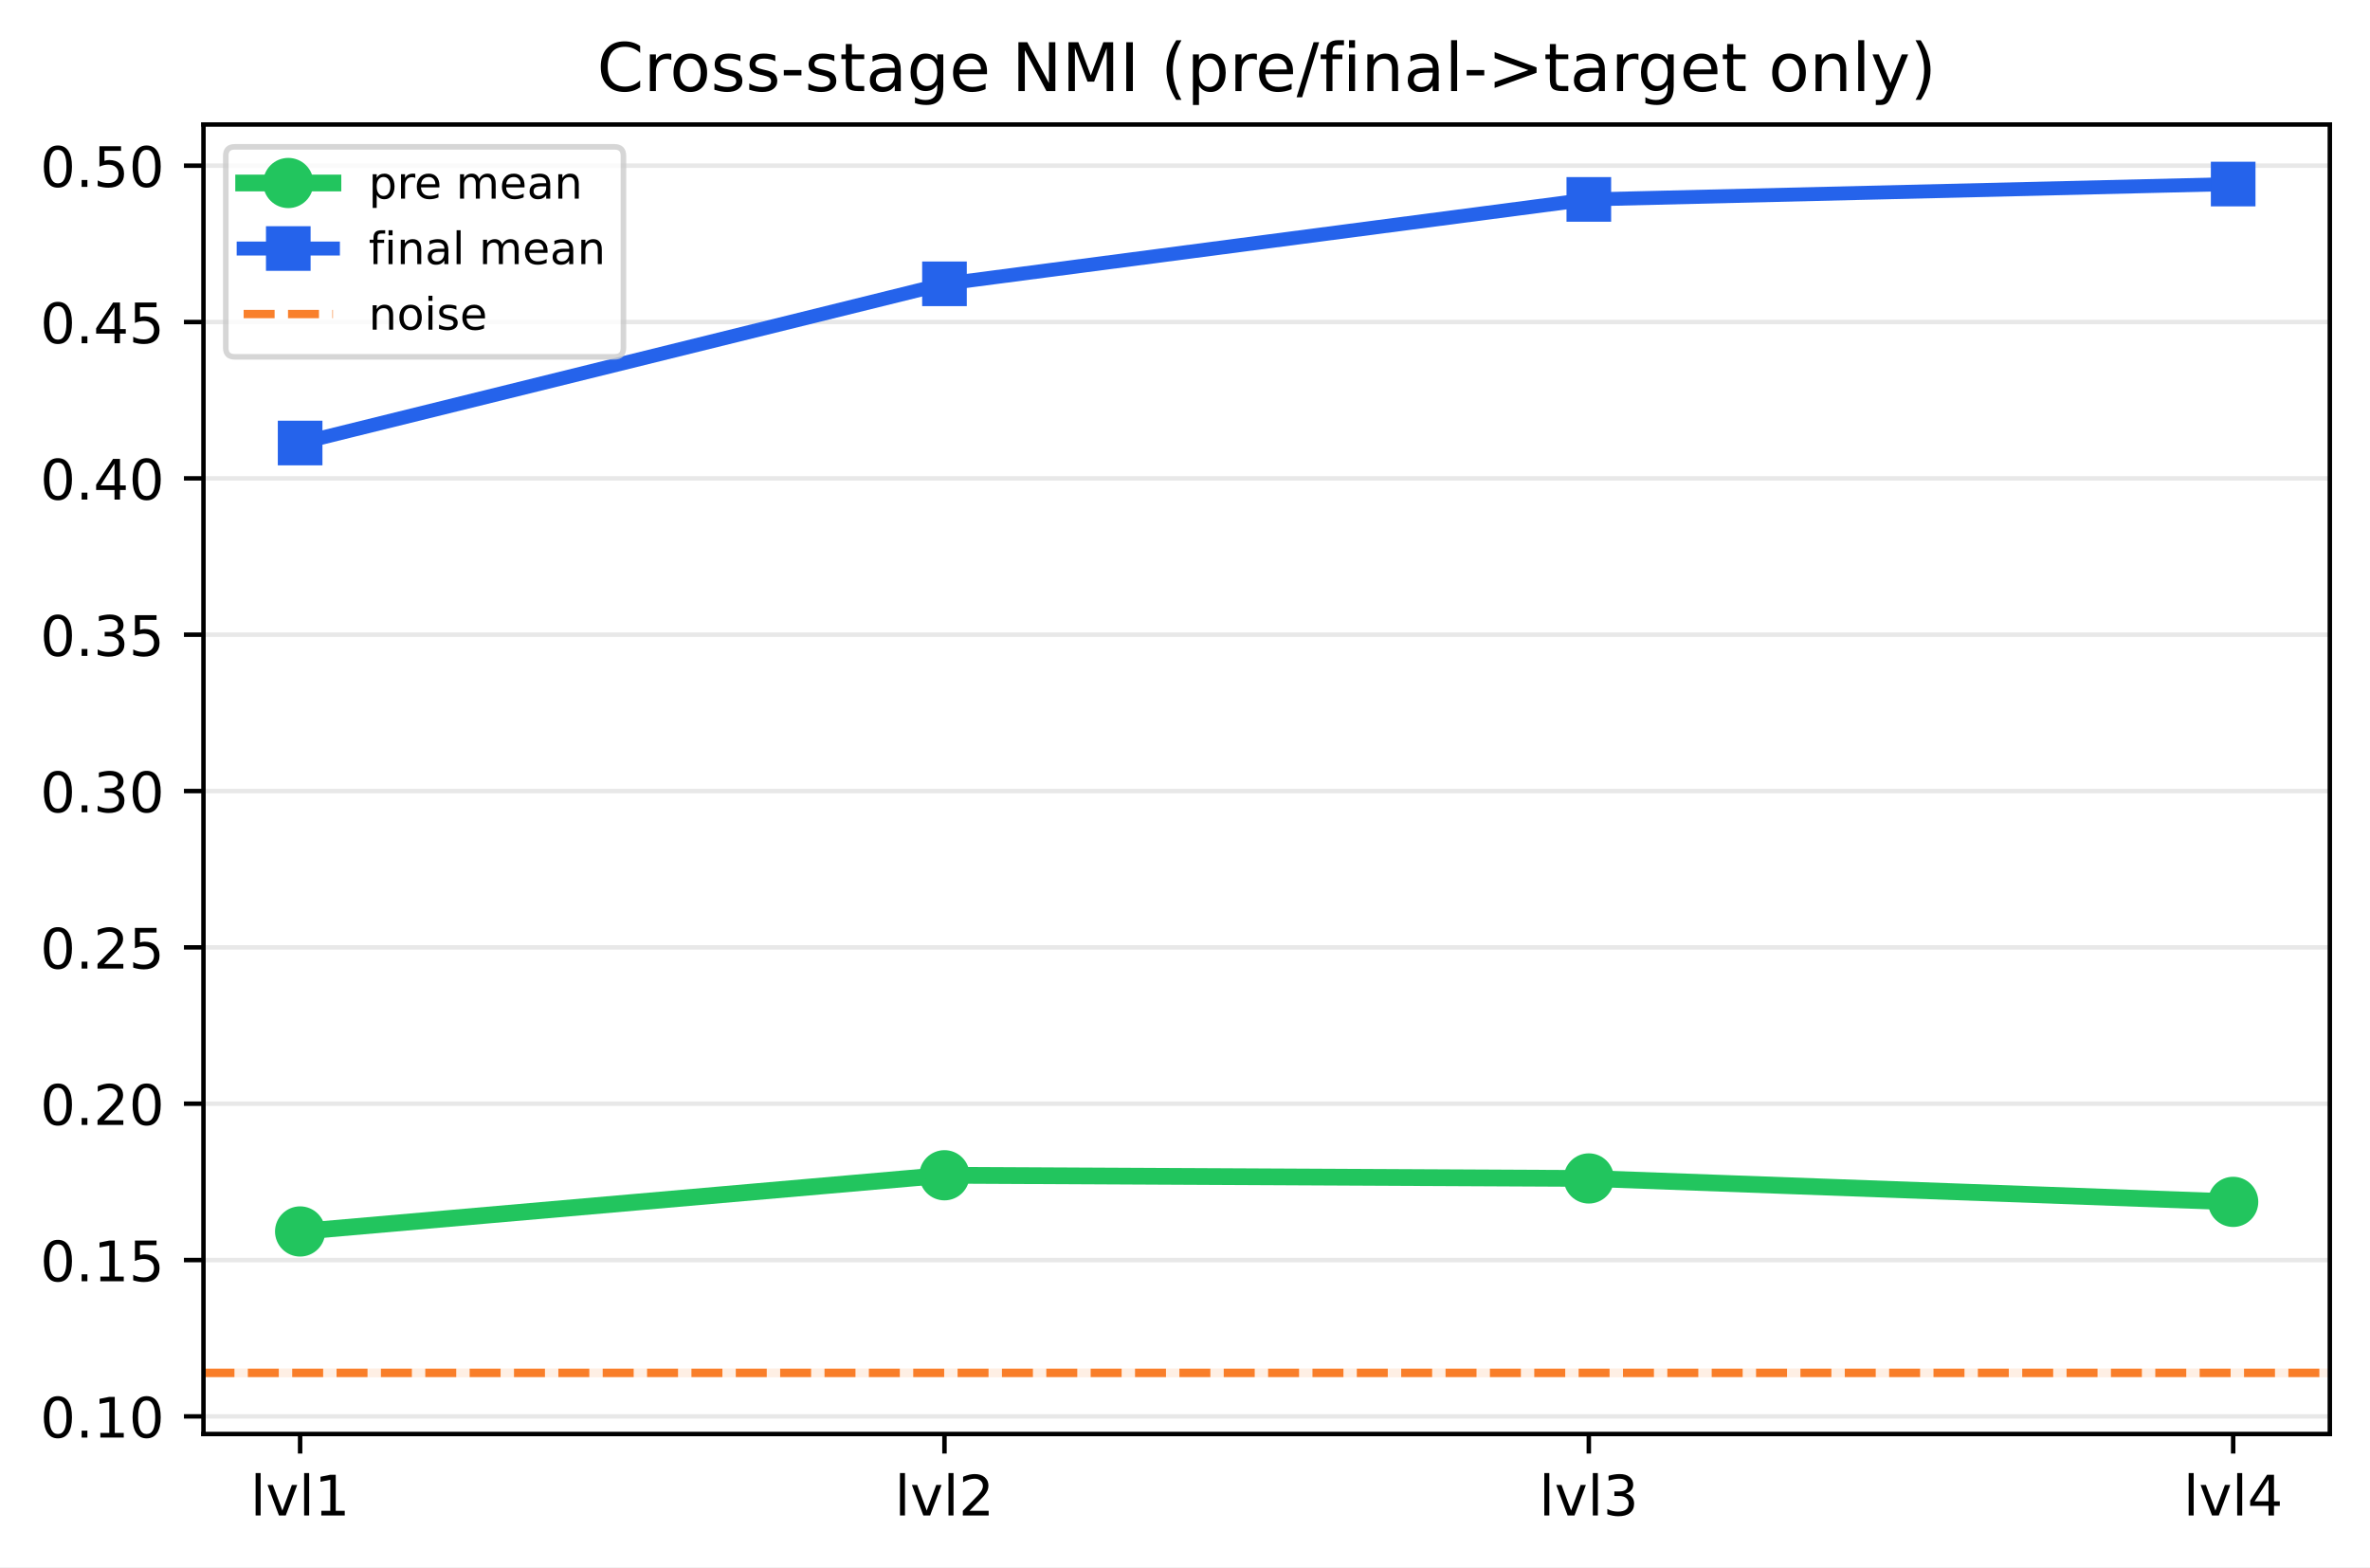
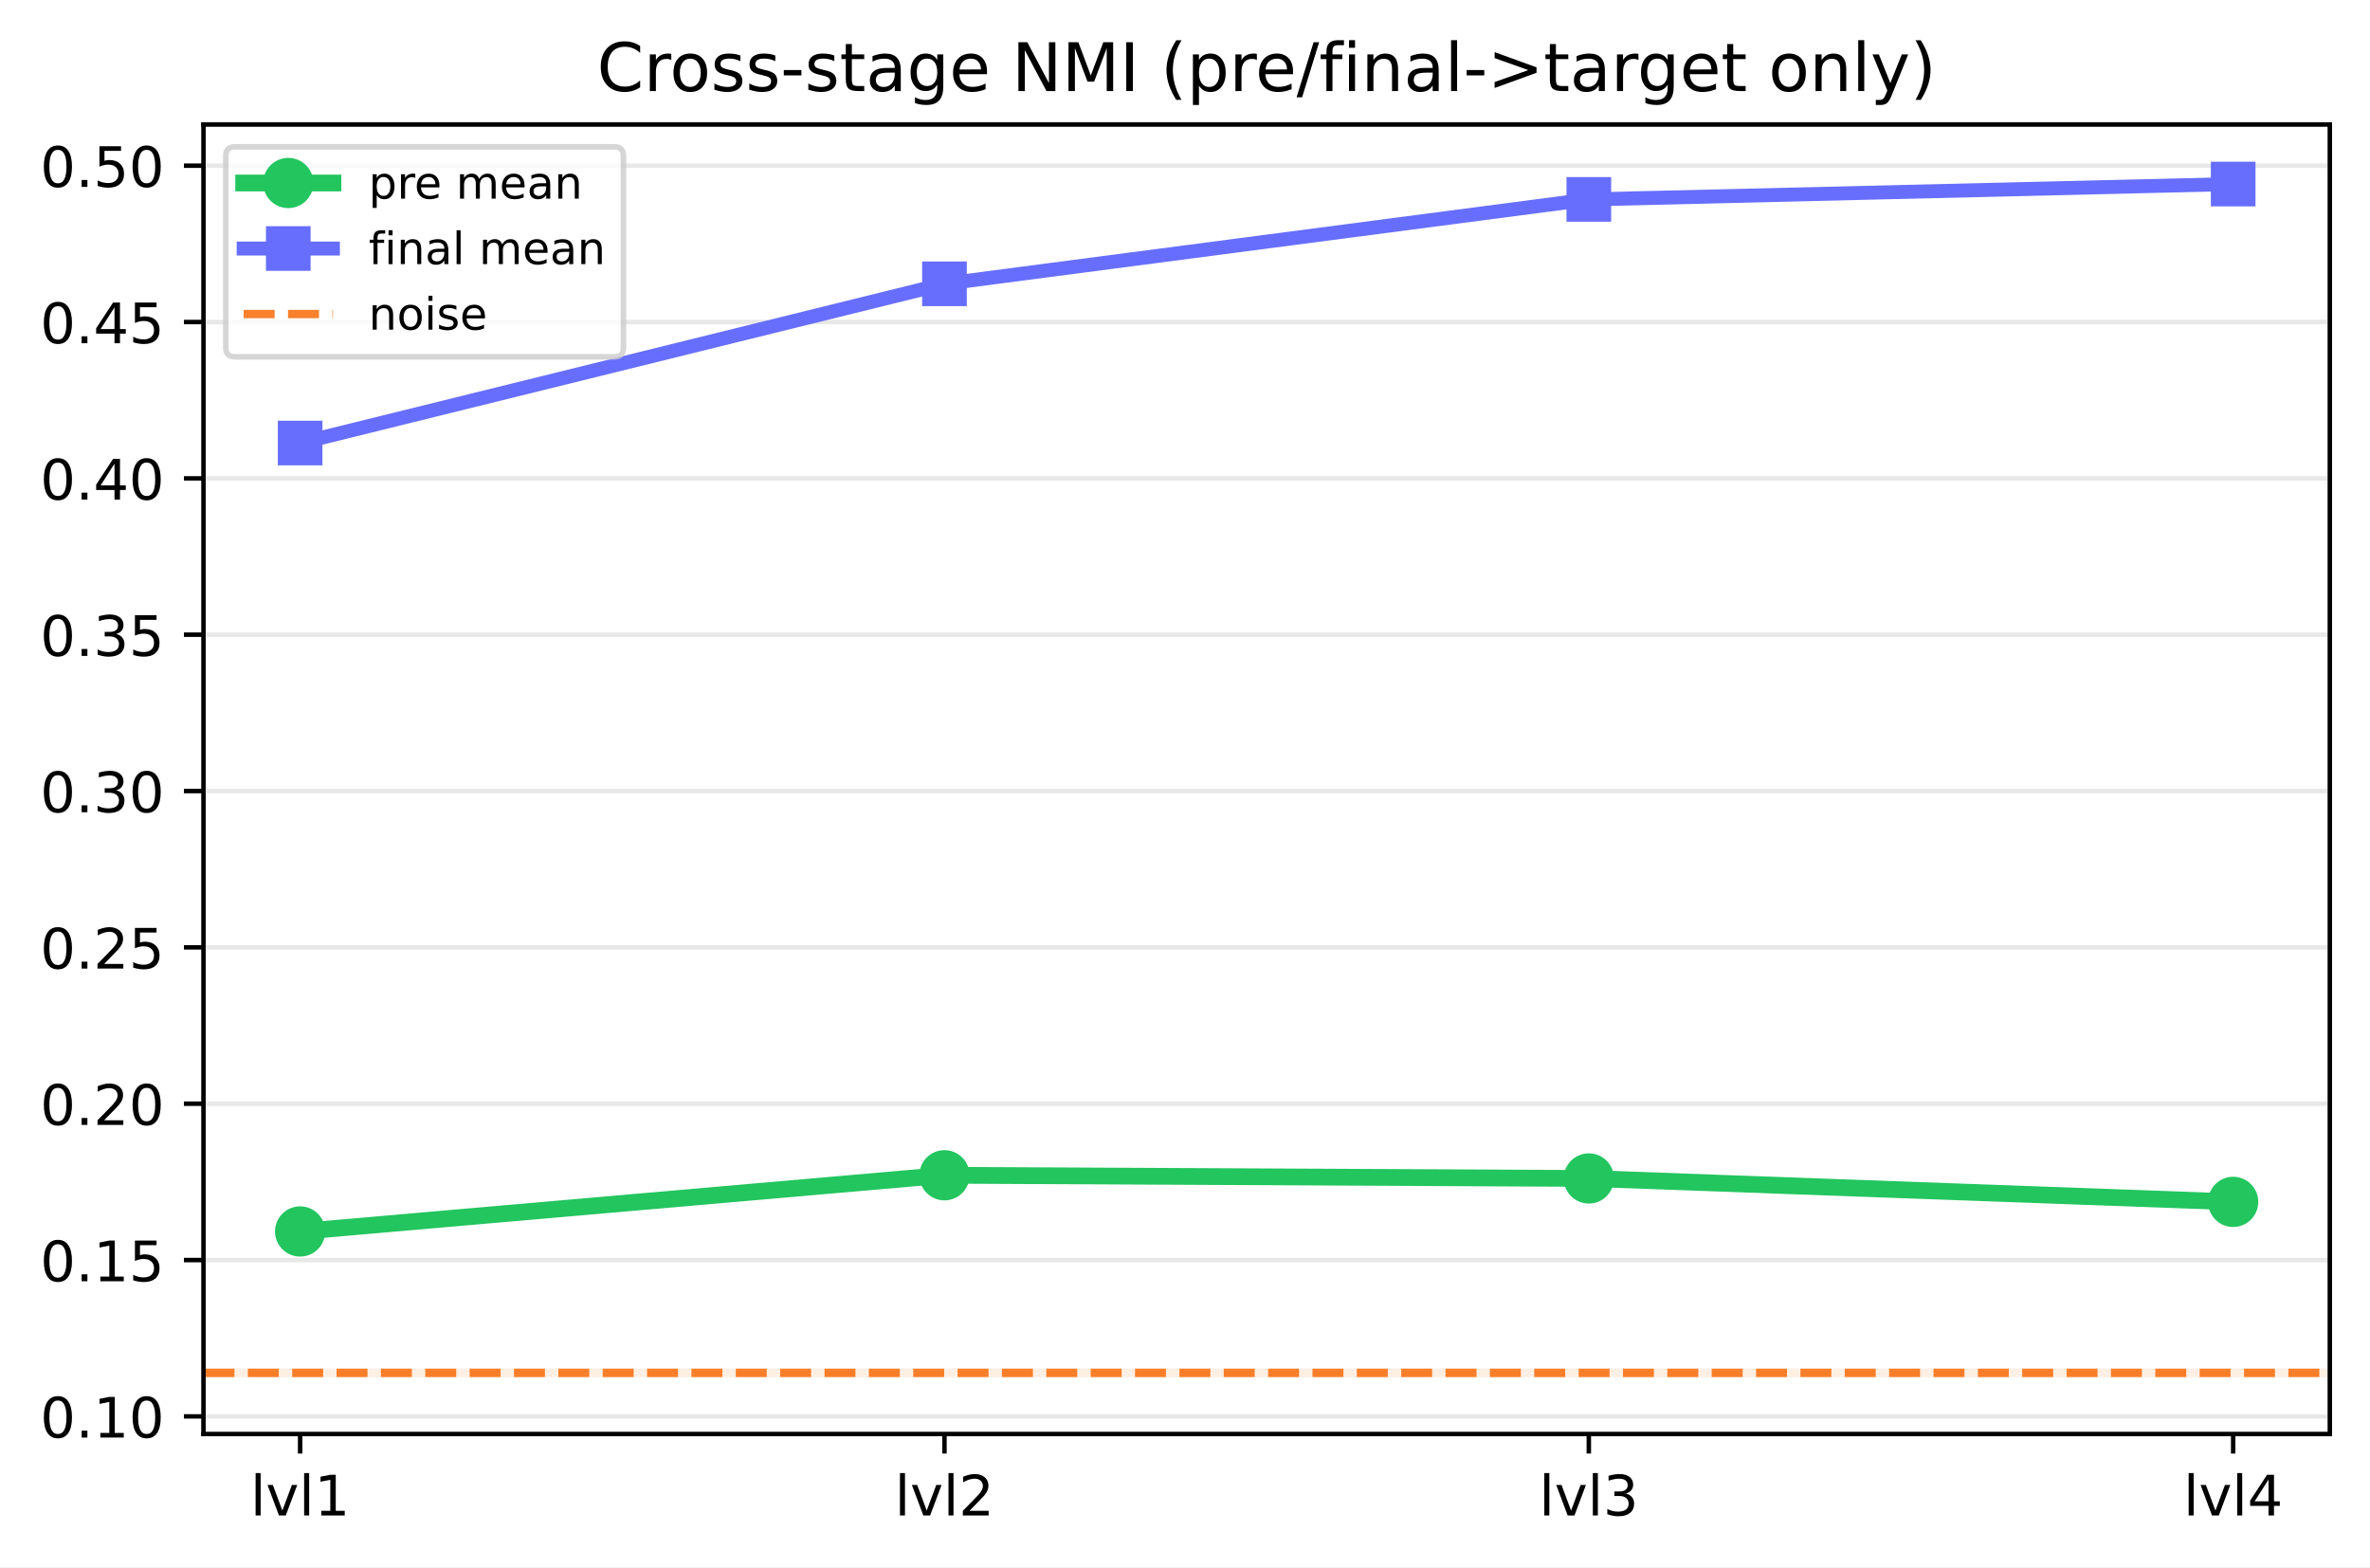
<svg xmlns="http://www.w3.org/2000/svg" xmlns:xlink="http://www.w3.org/1999/xlink" width="424.746pt" height="280.876pt" viewBox="0 0 424.746 280.876" version="1.1">
  <defs>
    <style type="text/css">*{stroke-linejoin: round; stroke-linecap: butt}</style>
  </defs>
  <g id="figure_1">
    <g id="patch_1">
      <path d="M 0 280.876  L 424.746 280.876  L 424.746 0  L 0 0  z " style="fill: #ffffff" />
    </g>
    <g id="axes_1">
      <g id="patch_2">
        <path d="M 36.466 256.998  L 417.546 256.998  L 417.546 22.318  L 36.466 22.318  z " style="fill: #ffffff" />
      </g>
      <g id="patch_3">
-         <path d="M 36.466 246.331  L 417.546 246.331  L 417.546 245.753  L 36.466 245.753  z " clip-path="url(#p5208af4b0b)" style="fill: #f97316; opacity: 0.12; stroke: #f97316; stroke-linejoin: miter" />
+         <path d="M 36.466 246.331  L 417.546 246.331  L 417.546 245.753  L 36.466 245.753  z " clip-path="url(#pebdf653f59)" style="fill: #f97316; opacity: 0.12; stroke: #f97316; stroke-linejoin: miter" />
      </g>
      <g id="matplotlib.axis_1">
        <g id="xtick_1">
          <g id="line2d_1">
            <defs>
-               <path id="mebd10c766b" d="M 0 0  L 0 3.5  " style="stroke: #000000; stroke-width: 0.8" />
+               <path id="mdf2ce03237" d="M 0 0  L 0 3.5  " style="stroke: #000000; stroke-width: 0.8" />
            </defs>
            <g>
-               <use xlink:href="#mebd10c766b" x="53.787" y="256.998" style="stroke: #000000; stroke-width: 0.8" />
+               <use xlink:href="#mdf2ce03237" x="53.787" y="256.998" style="stroke: #000000; stroke-width: 0.8" />
            </g>
          </g>
          <g id="text_1">
            <g transform="translate(44.86869 271.5966) scale(0.1 -0.1)">
              <defs>
                <path id="DejaVuSans-6c" d="M 603 4863  L 1178 4863  L 1178 0  L 603 0  L 603 4863  z " transform="scale(0.015625)" />
                <path id="DejaVuSans-76" d="M 191 3500  L 800 3500  L 1894 563  L 2988 3500  L 3597 3500  L 2284 0  L 1503 0  L 191 3500  z " transform="scale(0.015625)" />
                <path id="DejaVuSans-31" d="M 794 531  L 1825 531  L 1825 4091  L 703 3866  L 703 4441  L 1819 4666  L 2450 4666  L 2450 531  L 3481 531  L 3481 0  L 794 0  L 794 531  z " transform="scale(0.015625)" />
              </defs>
              <use xlink:href="#DejaVuSans-6c" />
              <use xlink:href="#DejaVuSans-76" transform="translate(27.7832 0)" />
              <use xlink:href="#DejaVuSans-6c" transform="translate(86.96289 0)" />
              <use xlink:href="#DejaVuSans-31" transform="translate(114.7461 0)" />
            </g>
          </g>
        </g>
        <g id="xtick_2">
          <g id="line2d_2">
            <g>
-               <use xlink:href="#mebd10c766b" x="169.266" y="256.998" style="stroke: #000000; stroke-width: 0.8" />
+               <use xlink:href="#mdf2ce03237" x="169.266" y="256.998" style="stroke: #000000; stroke-width: 0.8" />
            </g>
          </g>
          <g id="text_2">
            <g transform="translate(160.3475 271.5966) scale(0.1 -0.1)">
              <defs>
                <path id="DejaVuSans-32" d="M 1228 531  L 3431 531  L 3431 0  L 469 0  L 469 531  Q 828 903 1448 1529  Q 2069 2156 2228 2338  Q 2531 2678 2651 2914  Q 2772 3150 2772 3378  Q 2772 3750 2511 3984  Q 2250 4219 1831 4219  Q 1534 4219 1204 4116  Q 875 4013 500 3803  L 500 4441  Q 881 4594 1212 4672  Q 1544 4750 1819 4750  Q 2544 4750 2975 4387  Q 3406 4025 3406 3419  Q 3406 3131 3298 2873  Q 3191 2616 2906 2266  Q 2828 2175 2409 1742  Q 1991 1309 1228 531  z " transform="scale(0.015625)" />
              </defs>
              <use xlink:href="#DejaVuSans-6c" />
              <use xlink:href="#DejaVuSans-76" transform="translate(27.7832 0)" />
              <use xlink:href="#DejaVuSans-6c" transform="translate(86.96289 0)" />
              <use xlink:href="#DejaVuSans-32" transform="translate(114.7461 0)" />
            </g>
          </g>
        </g>
        <g id="xtick_3">
          <g id="line2d_3">
            <g>
-               <use xlink:href="#mebd10c766b" x="284.745" y="256.998" style="stroke: #000000; stroke-width: 0.8" />
+               <use xlink:href="#mdf2ce03237" x="284.745" y="256.998" style="stroke: #000000; stroke-width: 0.8" />
            </g>
          </g>
          <g id="text_3">
            <g transform="translate(275.8263 271.5966) scale(0.1 -0.1)">
              <defs>
                <path id="DejaVuSans-33" d="M 2597 2516  Q 3050 2419 3304 2112  Q 3559 1806 3559 1356  Q 3559 666 3084 287  Q 2609 -91 1734 -91  Q 1441 -91 1130 -33  Q 819 25 488 141  L 488 750  Q 750 597 1062 519  Q 1375 441 1716 441  Q 2309 441 2620 675  Q 2931 909 2931 1356  Q 2931 1769 2642 2001  Q 2353 2234 1838 2234  L 1294 2234  L 1294 2753  L 1863 2753  Q 2328 2753 2575 2939  Q 2822 3125 2822 3475  Q 2822 3834 2567 4026  Q 2313 4219 1838 4219  Q 1578 4219 1281 4162  Q 984 4106 628 3988  L 628 4550  Q 988 4650 1302 4700  Q 1616 4750 1894 4750  Q 2613 4750 3031 4423  Q 3450 4097 3450 3541  Q 3450 3153 3228 2886  Q 3006 2619 2597 2516  z " transform="scale(0.015625)" />
              </defs>
              <use xlink:href="#DejaVuSans-6c" />
              <use xlink:href="#DejaVuSans-76" transform="translate(27.7832 0)" />
              <use xlink:href="#DejaVuSans-6c" transform="translate(86.96289 0)" />
              <use xlink:href="#DejaVuSans-33" transform="translate(114.7461 0)" />
            </g>
          </g>
        </g>
        <g id="xtick_4">
          <g id="line2d_4">
            <g>
-               <use xlink:href="#mebd10c766b" x="400.224" y="256.998" style="stroke: #000000; stroke-width: 0.8" />
+               <use xlink:href="#mdf2ce03237" x="400.224" y="256.998" style="stroke: #000000; stroke-width: 0.8" />
            </g>
          </g>
          <g id="text_4">
            <g transform="translate(391.3051 271.5966) scale(0.1 -0.1)">
              <defs>
                <path id="DejaVuSans-34" d="M 2419 4116  L 825 1625  L 2419 1625  L 2419 4116  z M 2253 4666  L 3047 4666  L 3047 1625  L 3713 1625  L 3713 1100  L 3047 1100  L 3047 0  L 2419 0  L 2419 1100  L 313 1100  L 313 1709  L 2253 4666  z " transform="scale(0.015625)" />
              </defs>
              <use xlink:href="#DejaVuSans-6c" />
              <use xlink:href="#DejaVuSans-76" transform="translate(27.7832 0)" />
              <use xlink:href="#DejaVuSans-6c" transform="translate(86.96289 0)" />
              <use xlink:href="#DejaVuSans-34" transform="translate(114.7461 0)" />
            </g>
          </g>
        </g>
      </g>
      <g id="matplotlib.axis_2">
        <g id="ytick_1">
          <g id="line2d_5">
-             <path d="M 36.466 253.839  L 417.546 253.839  " clip-path="url(#p5208af4b0b)" style="fill: none; stroke: #b0b0b0; stroke-opacity: 0.3; stroke-width: 0.8; stroke-linecap: square" />
+             <path d="M 36.466 253.839  L 417.546 253.839  " clip-path="url(#pebdf653f59)" style="fill: none; stroke: #b0b0b0; stroke-opacity: 0.3; stroke-width: 0.8; stroke-linecap: square" />
          </g>
          <g id="line2d_6">
            <defs>
-               <path id="mb0759ee0f4" d="M 0 0  L -3.5 0  " style="stroke: #000000; stroke-width: 0.8" />
+               <path id="mb8fca516f3" d="M 0 0  L -3.5 0  " style="stroke: #000000; stroke-width: 0.8" />
            </defs>
            <g>
-               <use xlink:href="#mb0759ee0f4" x="36.466" y="253.839" style="stroke: #000000; stroke-width: 0.8" />
+               <use xlink:href="#mb8fca516f3" x="36.466" y="253.839" style="stroke: #000000; stroke-width: 0.8" />
            </g>
          </g>
          <g id="text_5">
            <g transform="translate(7.2 257.638) scale(0.1 -0.1)">
              <defs>
                <path id="DejaVuSans-30" d="M 2034 4250  Q 1547 4250 1301 3770  Q 1056 3291 1056 2328  Q 1056 1369 1301 889  Q 1547 409 2034 409  Q 2525 409 2770 889  Q 3016 1369 3016 2328  Q 3016 3291 2770 3770  Q 2525 4250 2034 4250  z M 2034 4750  Q 2819 4750 3233 4129  Q 3647 3509 3647 2328  Q 3647 1150 3233 529  Q 2819 -91 2034 -91  Q 1250 -91 836 529  Q 422 1150 422 2328  Q 422 3509 836 4129  Q 1250 4750 2034 4750  z " transform="scale(0.015625)" />
                <path id="DejaVuSans-2e" d="M 684 794  L 1344 794  L 1344 0  L 684 0  L 684 794  z " transform="scale(0.015625)" />
              </defs>
              <use xlink:href="#DejaVuSans-30" />
              <use xlink:href="#DejaVuSans-2e" transform="translate(63.62305 0)" />
              <use xlink:href="#DejaVuSans-31" transform="translate(95.41016 0)" />
              <use xlink:href="#DejaVuSans-30" transform="translate(159.0332 0)" />
            </g>
          </g>
        </g>
        <g id="ytick_2">
          <g id="line2d_7">
-             <path d="M 36.466 225.821  L 417.546 225.821  " clip-path="url(#p5208af4b0b)" style="fill: none; stroke: #b0b0b0; stroke-opacity: 0.3; stroke-width: 0.8; stroke-linecap: square" />
+             <path d="M 36.466 225.821  L 417.546 225.821  " clip-path="url(#pebdf653f59)" style="fill: none; stroke: #b0b0b0; stroke-opacity: 0.3; stroke-width: 0.8; stroke-linecap: square" />
          </g>
          <g id="line2d_8">
            <g>
-               <use xlink:href="#mb0759ee0f4" x="36.466" y="225.821" style="stroke: #000000; stroke-width: 0.8" />
+               <use xlink:href="#mb8fca516f3" x="36.466" y="225.821" style="stroke: #000000; stroke-width: 0.8" />
            </g>
          </g>
          <g id="text_6">
            <g transform="translate(7.2 229.6201) scale(0.1 -0.1)">
              <defs>
                <path id="DejaVuSans-35" d="M 691 4666  L 3169 4666  L 3169 4134  L 1269 4134  L 1269 2991  Q 1406 3038 1543 3061  Q 1681 3084 1819 3084  Q 2600 3084 3056 2656  Q 3513 2228 3513 1497  Q 3513 744 3044 326  Q 2575 -91 1722 -91  Q 1428 -91 1123 -41  Q 819 9 494 109  L 494 744  Q 775 591 1075 516  Q 1375 441 1709 441  Q 2250 441 2565 725  Q 2881 1009 2881 1497  Q 2881 1984 2565 2268  Q 2250 2553 1709 2553  Q 1456 2553 1204 2497  Q 953 2441 691 2322  L 691 4666  z " transform="scale(0.015625)" />
              </defs>
              <use xlink:href="#DejaVuSans-30" />
              <use xlink:href="#DejaVuSans-2e" transform="translate(63.62305 0)" />
              <use xlink:href="#DejaVuSans-31" transform="translate(95.41016 0)" />
              <use xlink:href="#DejaVuSans-35" transform="translate(159.0332 0)" />
            </g>
          </g>
        </g>
        <g id="ytick_3">
          <g id="line2d_9">
-             <path d="M 36.466 197.803  L 417.546 197.803  " clip-path="url(#p5208af4b0b)" style="fill: none; stroke: #b0b0b0; stroke-opacity: 0.3; stroke-width: 0.8; stroke-linecap: square" />
+             <path d="M 36.466 197.803  L 417.546 197.803  " clip-path="url(#pebdf653f59)" style="fill: none; stroke: #b0b0b0; stroke-opacity: 0.3; stroke-width: 0.8; stroke-linecap: square" />
          </g>
          <g id="line2d_10">
            <g>
-               <use xlink:href="#mb0759ee0f4" x="36.466" y="197.803" style="stroke: #000000; stroke-width: 0.8" />
+               <use xlink:href="#mb8fca516f3" x="36.466" y="197.803" style="stroke: #000000; stroke-width: 0.8" />
            </g>
          </g>
          <g id="text_7">
            <g transform="translate(7.2 201.6023) scale(0.1 -0.1)">
              <use xlink:href="#DejaVuSans-30" />
              <use xlink:href="#DejaVuSans-2e" transform="translate(63.62305 0)" />
              <use xlink:href="#DejaVuSans-32" transform="translate(95.41016 0)" />
              <use xlink:href="#DejaVuSans-30" transform="translate(159.0332 0)" />
            </g>
          </g>
        </g>
        <g id="ytick_4">
          <g id="line2d_11">
-             <path d="M 36.466 169.785  L 417.546 169.785  " clip-path="url(#p5208af4b0b)" style="fill: none; stroke: #b0b0b0; stroke-opacity: 0.3; stroke-width: 0.8; stroke-linecap: square" />
+             <path d="M 36.466 169.785  L 417.546 169.785  " clip-path="url(#pebdf653f59)" style="fill: none; stroke: #b0b0b0; stroke-opacity: 0.3; stroke-width: 0.8; stroke-linecap: square" />
          </g>
          <g id="line2d_12">
            <g>
-               <use xlink:href="#mb0759ee0f4" x="36.466" y="169.785" style="stroke: #000000; stroke-width: 0.8" />
+               <use xlink:href="#mb8fca516f3" x="36.466" y="169.785" style="stroke: #000000; stroke-width: 0.8" />
            </g>
          </g>
          <g id="text_8">
            <g transform="translate(7.2 173.5844) scale(0.1 -0.1)">
              <use xlink:href="#DejaVuSans-30" />
              <use xlink:href="#DejaVuSans-2e" transform="translate(63.62305 0)" />
              <use xlink:href="#DejaVuSans-32" transform="translate(95.41016 0)" />
              <use xlink:href="#DejaVuSans-35" transform="translate(159.0332 0)" />
            </g>
          </g>
        </g>
        <g id="ytick_5">
          <g id="line2d_13">
-             <path d="M 36.466 141.767  L 417.546 141.767  " clip-path="url(#p5208af4b0b)" style="fill: none; stroke: #b0b0b0; stroke-opacity: 0.3; stroke-width: 0.8; stroke-linecap: square" />
+             <path d="M 36.466 141.767  L 417.546 141.767  " clip-path="url(#pebdf653f59)" style="fill: none; stroke: #b0b0b0; stroke-opacity: 0.3; stroke-width: 0.8; stroke-linecap: square" />
          </g>
          <g id="line2d_14">
            <g>
-               <use xlink:href="#mb0759ee0f4" x="36.466" y="141.767" style="stroke: #000000; stroke-width: 0.8" />
+               <use xlink:href="#mb8fca516f3" x="36.466" y="141.767" style="stroke: #000000; stroke-width: 0.8" />
            </g>
          </g>
          <g id="text_9">
            <g transform="translate(7.2 145.5666) scale(0.1 -0.1)">
              <use xlink:href="#DejaVuSans-30" />
              <use xlink:href="#DejaVuSans-2e" transform="translate(63.62305 0)" />
              <use xlink:href="#DejaVuSans-33" transform="translate(95.41016 0)" />
              <use xlink:href="#DejaVuSans-30" transform="translate(159.0332 0)" />
            </g>
          </g>
        </g>
        <g id="ytick_6">
          <g id="line2d_15">
-             <path d="M 36.466 113.749  L 417.546 113.749  " clip-path="url(#p5208af4b0b)" style="fill: none; stroke: #b0b0b0; stroke-opacity: 0.3; stroke-width: 0.8; stroke-linecap: square" />
+             <path d="M 36.466 113.749  L 417.546 113.749  " clip-path="url(#pebdf653f59)" style="fill: none; stroke: #b0b0b0; stroke-opacity: 0.3; stroke-width: 0.8; stroke-linecap: square" />
          </g>
          <g id="line2d_16">
            <g>
-               <use xlink:href="#mb0759ee0f4" x="36.466" y="113.749" style="stroke: #000000; stroke-width: 0.8" />
+               <use xlink:href="#mb8fca516f3" x="36.466" y="113.749" style="stroke: #000000; stroke-width: 0.8" />
            </g>
          </g>
          <g id="text_10">
            <g transform="translate(7.2 117.5487) scale(0.1 -0.1)">
              <use xlink:href="#DejaVuSans-30" />
              <use xlink:href="#DejaVuSans-2e" transform="translate(63.62305 0)" />
              <use xlink:href="#DejaVuSans-33" transform="translate(95.41016 0)" />
              <use xlink:href="#DejaVuSans-35" transform="translate(159.0332 0)" />
            </g>
          </g>
        </g>
        <g id="ytick_7">
          <g id="line2d_17">
-             <path d="M 36.466 85.732  L 417.546 85.732  " clip-path="url(#p5208af4b0b)" style="fill: none; stroke: #b0b0b0; stroke-opacity: 0.3; stroke-width: 0.8; stroke-linecap: square" />
+             <path d="M 36.466 85.732  L 417.546 85.732  " clip-path="url(#pebdf653f59)" style="fill: none; stroke: #b0b0b0; stroke-opacity: 0.3; stroke-width: 0.8; stroke-linecap: square" />
          </g>
          <g id="line2d_18">
            <g>
-               <use xlink:href="#mb0759ee0f4" x="36.466" y="85.732" style="stroke: #000000; stroke-width: 0.8" />
+               <use xlink:href="#mb8fca516f3" x="36.466" y="85.732" style="stroke: #000000; stroke-width: 0.8" />
            </g>
          </g>
          <g id="text_11">
            <g transform="translate(7.2 89.53084) scale(0.1 -0.1)">
              <use xlink:href="#DejaVuSans-30" />
              <use xlink:href="#DejaVuSans-2e" transform="translate(63.62305 0)" />
              <use xlink:href="#DejaVuSans-34" transform="translate(95.41016 0)" />
              <use xlink:href="#DejaVuSans-30" transform="translate(159.0332 0)" />
            </g>
          </g>
        </g>
        <g id="ytick_8">
          <g id="line2d_19">
-             <path d="M 36.466 57.714  L 417.546 57.714  " clip-path="url(#p5208af4b0b)" style="fill: none; stroke: #b0b0b0; stroke-opacity: 0.3; stroke-width: 0.8; stroke-linecap: square" />
+             <path d="M 36.466 57.714  L 417.546 57.714  " clip-path="url(#pebdf653f59)" style="fill: none; stroke: #b0b0b0; stroke-opacity: 0.3; stroke-width: 0.8; stroke-linecap: square" />
          </g>
          <g id="line2d_20">
            <g>
-               <use xlink:href="#mb0759ee0f4" x="36.466" y="57.714" style="stroke: #000000; stroke-width: 0.8" />
+               <use xlink:href="#mb8fca516f3" x="36.466" y="57.714" style="stroke: #000000; stroke-width: 0.8" />
            </g>
          </g>
          <g id="text_12">
            <g transform="translate(7.2 61.51299) scale(0.1 -0.1)">
              <use xlink:href="#DejaVuSans-30" />
              <use xlink:href="#DejaVuSans-2e" transform="translate(63.62305 0)" />
              <use xlink:href="#DejaVuSans-34" transform="translate(95.41016 0)" />
              <use xlink:href="#DejaVuSans-35" transform="translate(159.0332 0)" />
            </g>
          </g>
        </g>
        <g id="ytick_9">
          <g id="line2d_21">
-             <path d="M 36.466 29.696  L 417.546 29.696  " clip-path="url(#p5208af4b0b)" style="fill: none; stroke: #b0b0b0; stroke-opacity: 0.3; stroke-width: 0.8; stroke-linecap: square" />
+             <path d="M 36.466 29.696  L 417.546 29.696  " clip-path="url(#pebdf653f59)" style="fill: none; stroke: #b0b0b0; stroke-opacity: 0.3; stroke-width: 0.8; stroke-linecap: square" />
          </g>
          <g id="line2d_22">
            <g>
-               <use xlink:href="#mb0759ee0f4" x="36.466" y="29.696" style="stroke: #000000; stroke-width: 0.8" />
+               <use xlink:href="#mb8fca516f3" x="36.466" y="29.696" style="stroke: #000000; stroke-width: 0.8" />
            </g>
          </g>
          <g id="text_13">
            <g transform="translate(7.2 33.49513) scale(0.1 -0.1)">
              <use xlink:href="#DejaVuSans-30" />
              <use xlink:href="#DejaVuSans-2e" transform="translate(63.62305 0)" />
              <use xlink:href="#DejaVuSans-35" transform="translate(95.41016 0)" />
              <use xlink:href="#DejaVuSans-30" transform="translate(159.0332 0)" />
            </g>
          </g>
        </g>
      </g>
      <g id="line2d_23">
-         <path d="M 53.787 220.699  L 169.266 210.627  L 284.745 211.198  L 400.224 215.396  " clip-path="url(#p5208af4b0b)" style="fill: none; stroke: #22c55e; stroke-width: 3; stroke-linecap: square" />
+         <path d="M 53.787 220.699  L 169.266 210.627  L 284.745 211.198  L 400.224 215.396  " clip-path="url(#pebdf653f59)" style="fill: none; stroke: #22c55e; stroke-width: 3; stroke-linecap: square" />
        <defs>
-           <path id="m23909be04e" d="M 0 4  C 1.061 4 2.078 3.579 2.828 2.828  C 3.579 2.078 4 1.061 4 0  C 4 -1.061 3.579 -2.078 2.828 -2.828  C 2.078 -3.579 1.061 -4 0 -4  C -1.061 -4 -2.078 -3.579 -2.828 -2.828  C -3.579 -2.078 -4 -1.061 -4 0  C -4 1.061 -3.579 2.078 -2.828 2.828  C -2.078 3.579 -1.061 4 0 4  z " style="stroke: #22c55e" />
+           <path id="mba81696635" d="M 0 4  C 1.061 4 2.078 3.579 2.828 2.828  C 3.579 2.078 4 1.061 4 0  C 4 -1.061 3.579 -2.078 2.828 -2.828  C 2.078 -3.579 1.061 -4 0 -4  C -1.061 -4 -2.078 -3.579 -2.828 -2.828  C -3.579 -2.078 -4 -1.061 -4 0  C -4 1.061 -3.579 2.078 -2.828 2.828  C -2.078 3.579 -1.061 4 0 4  z " style="stroke: #22c55e" />
        </defs>
-         <g clip-path="url(#p5208af4b0b)">
-           <use xlink:href="#m23909be04e" x="53.787" y="220.699" style="fill: #22c55e; stroke: #22c55e" />
-           <use xlink:href="#m23909be04e" x="169.266" y="210.627" style="fill: #22c55e; stroke: #22c55e" />
-           <use xlink:href="#m23909be04e" x="284.745" y="211.198" style="fill: #22c55e; stroke: #22c55e" />
-           <use xlink:href="#m23909be04e" x="400.224" y="215.396" style="fill: #22c55e; stroke: #22c55e" />
+         <g clip-path="url(#pebdf653f59)">
+           <use xlink:href="#mba81696635" x="53.787" y="220.699" style="fill: #22c55e; stroke: #22c55e" />
+           <use xlink:href="#mba81696635" x="169.266" y="210.627" style="fill: #22c55e; stroke: #22c55e" />
+           <use xlink:href="#mba81696635" x="284.745" y="211.198" style="fill: #22c55e; stroke: #22c55e" />
+           <use xlink:href="#mba81696635" x="400.224" y="215.396" style="fill: #22c55e; stroke: #22c55e" />
        </g>
      </g>
      <g id="line2d_24">
-         <path d="M 53.787 79.397  L 169.266 50.865  L 284.745 35.737  L 400.224 32.985  " clip-path="url(#p5208af4b0b)" style="fill: none; stroke: #2563eb; stroke-width: 2.5; stroke-linecap: square" />
+         <path d="M 53.787 79.397  L 169.266 50.865  L 284.745 35.737  L 400.224 32.985  " clip-path="url(#pebdf653f59)" style="fill: none; stroke: #676efd; stroke-width: 2.5; stroke-linecap: square" />
        <defs>
-           <path id="m6829ccb0e7" d="M -3.5 3.5  L 3.5 3.5  L 3.5 -3.5  L -3.5 -3.5  z " style="stroke: #2563eb; stroke-linejoin: miter" />
+           <path id="me15cdfec6d" d="M -3.5 3.5  L 3.5 3.5  L 3.5 -3.5  L -3.5 -3.5  z " style="stroke: #676efd; stroke-linejoin: miter" />
        </defs>
-         <g clip-path="url(#p5208af4b0b)">
-           <use xlink:href="#m6829ccb0e7" x="53.787" y="79.397" style="fill: #2563eb; stroke: #2563eb; stroke-linejoin: miter" />
-           <use xlink:href="#m6829ccb0e7" x="169.266" y="50.865" style="fill: #2563eb; stroke: #2563eb; stroke-linejoin: miter" />
-           <use xlink:href="#m6829ccb0e7" x="284.745" y="35.737" style="fill: #2563eb; stroke: #2563eb; stroke-linejoin: miter" />
-           <use xlink:href="#m6829ccb0e7" x="400.224" y="32.985" style="fill: #2563eb; stroke: #2563eb; stroke-linejoin: miter" />
+         <g clip-path="url(#pebdf653f59)">
+           <use xlink:href="#me15cdfec6d" x="53.787" y="79.397" style="fill: #676efd; stroke: #676efd; stroke-linejoin: miter" />
+           <use xlink:href="#me15cdfec6d" x="169.266" y="50.865" style="fill: #676efd; stroke: #676efd; stroke-linejoin: miter" />
+           <use xlink:href="#me15cdfec6d" x="284.745" y="35.737" style="fill: #676efd; stroke: #676efd; stroke-linejoin: miter" />
+           <use xlink:href="#me15cdfec6d" x="400.224" y="32.985" style="fill: #676efd; stroke: #676efd; stroke-linejoin: miter" />
        </g>
      </g>
      <g id="line2d_25">
-         <path d="M 36.466 246.042  L 417.546 246.042  " clip-path="url(#p5208af4b0b)" style="fill: none; stroke-dasharray: 5.55,2.4; stroke-dashoffset: 0; stroke: #f97316; stroke-opacity: 0.9; stroke-width: 1.5" />
+         <path d="M 36.466 246.042  L 417.546 246.042  " clip-path="url(#pebdf653f59)" style="fill: none; stroke-dasharray: 5.55,2.4; stroke-dashoffset: 0; stroke: #f97316; stroke-opacity: 0.9; stroke-width: 1.5" />
      </g>
      <g id="patch_4">
        <path d="M 36.466 256.998  L 36.466 22.318  " style="fill: none; stroke: #000000; stroke-width: 0.8; stroke-linejoin: miter; stroke-linecap: square" />
      </g>
      <g id="patch_5">
        <path d="M 417.546 256.998  L 417.546 22.318  " style="fill: none; stroke: #000000; stroke-width: 0.8; stroke-linejoin: miter; stroke-linecap: square" />
      </g>
      <g id="patch_6">
        <path d="M 36.466 256.998  L 417.546 256.998  " style="fill: none; stroke: #000000; stroke-width: 0.8; stroke-linejoin: miter; stroke-linecap: square" />
      </g>
      <g id="patch_7">
        <path d="M 36.466 22.318  L 417.546 22.318  " style="fill: none; stroke: #000000; stroke-width: 0.8; stroke-linejoin: miter; stroke-linecap: square" />
      </g>
      <g id="text_14">
        <g transform="translate(106.9963 16.31812) scale(0.12 -0.12)">
          <defs>
            <path id="DejaVuSans-43" d="M 4122 4306  L 4122 3641  Q 3803 3938 3442 4084  Q 3081 4231 2675 4231  Q 1875 4231 1450 3742  Q 1025 3253 1025 2328  Q 1025 1406 1450 917  Q 1875 428 2675 428  Q 3081 428 3442 575  Q 3803 722 4122 1019  L 4122 359  Q 3791 134 3420 21  Q 3050 -91 2638 -91  Q 1578 -91 968 557  Q 359 1206 359 2328  Q 359 3453 968 4101  Q 1578 4750 2638 4750  Q 3056 4750 3426 4639  Q 3797 4528 4122 4306  z " transform="scale(0.015625)" />
            <path id="DejaVuSans-72" d="M 2631 2963  Q 2534 3019 2420 3045  Q 2306 3072 2169 3072  Q 1681 3072 1420 2755  Q 1159 2438 1159 1844  L 1159 0  L 581 0  L 581 3500  L 1159 3500  L 1159 2956  Q 1341 3275 1631 3429  Q 1922 3584 2338 3584  Q 2397 3584 2469 3576  Q 2541 3569 2628 3553  L 2631 2963  z " transform="scale(0.015625)" />
            <path id="DejaVuSans-6f" d="M 1959 3097  Q 1497 3097 1228 2736  Q 959 2375 959 1747  Q 959 1119 1226 758  Q 1494 397 1959 397  Q 2419 397 2687 759  Q 2956 1122 2956 1747  Q 2956 2369 2687 2733  Q 2419 3097 1959 3097  z M 1959 3584  Q 2709 3584 3137 3096  Q 3566 2609 3566 1747  Q 3566 888 3137 398  Q 2709 -91 1959 -91  Q 1206 -91 779 398  Q 353 888 353 1747  Q 353 2609 779 3096  Q 1206 3584 1959 3584  z " transform="scale(0.015625)" />
            <path id="DejaVuSans-73" d="M 2834 3397  L 2834 2853  Q 2591 2978 2328 3040  Q 2066 3103 1784 3103  Q 1356 3103 1142 2972  Q 928 2841 928 2578  Q 928 2378 1081 2264  Q 1234 2150 1697 2047  L 1894 2003  Q 2506 1872 2764 1633  Q 3022 1394 3022 966  Q 3022 478 2636 193  Q 2250 -91 1575 -91  Q 1294 -91 989 -36  Q 684 19 347 128  L 347 722  Q 666 556 975 473  Q 1284 391 1588 391  Q 1994 391 2212 530  Q 2431 669 2431 922  Q 2431 1156 2273 1281  Q 2116 1406 1581 1522  L 1381 1569  Q 847 1681 609 1914  Q 372 2147 372 2553  Q 372 3047 722 3315  Q 1072 3584 1716 3584  Q 2034 3584 2315 3537  Q 2597 3491 2834 3397  z " transform="scale(0.015625)" />
            <path id="DejaVuSans-2d" d="M 313 2009  L 1997 2009  L 1997 1497  L 313 1497  L 313 2009  z " transform="scale(0.015625)" />
            <path id="DejaVuSans-74" d="M 1172 4494  L 1172 3500  L 2356 3500  L 2356 3053  L 1172 3053  L 1172 1153  Q 1172 725 1289 603  Q 1406 481 1766 481  L 2356 481  L 2356 0  L 1766 0  Q 1100 0 847 248  Q 594 497 594 1153  L 594 3053  L 172 3053  L 172 3500  L 594 3500  L 594 4494  L 1172 4494  z " transform="scale(0.015625)" />
            <path id="DejaVuSans-61" d="M 2194 1759  Q 1497 1759 1228 1600  Q 959 1441 959 1056  Q 959 750 1161 570  Q 1363 391 1709 391  Q 2188 391 2477 730  Q 2766 1069 2766 1631  L 2766 1759  L 2194 1759  z M 3341 1997  L 3341 0  L 2766 0  L 2766 531  Q 2569 213 2275 61  Q 1981 -91 1556 -91  Q 1019 -91 701 211  Q 384 513 384 1019  Q 384 1609 779 1909  Q 1175 2209 1959 2209  L 2766 2209  L 2766 2266  Q 2766 2663 2505 2880  Q 2244 3097 1772 3097  Q 1472 3097 1187 3025  Q 903 2953 641 2809  L 641 3341  Q 956 3463 1253 3523  Q 1550 3584 1831 3584  Q 2591 3584 2966 3190  Q 3341 2797 3341 1997  z " transform="scale(0.015625)" />
            <path id="DejaVuSans-67" d="M 2906 1791  Q 2906 2416 2648 2759  Q 2391 3103 1925 3103  Q 1463 3103 1205 2759  Q 947 2416 947 1791  Q 947 1169 1205 825  Q 1463 481 1925 481  Q 2391 481 2648 825  Q 2906 1169 2906 1791  z M 3481 434  Q 3481 -459 3084 -895  Q 2688 -1331 1869 -1331  Q 1566 -1331 1297 -1286  Q 1028 -1241 775 -1147  L 775 -588  Q 1028 -725 1275 -790  Q 1522 -856 1778 -856  Q 2344 -856 2625 -561  Q 2906 -266 2906 331  L 2906 616  Q 2728 306 2450 153  Q 2172 0 1784 0  Q 1141 0 747 490  Q 353 981 353 1791  Q 353 2603 747 3093  Q 1141 3584 1784 3584  Q 2172 3584 2450 3431  Q 2728 3278 2906 2969  L 2906 3500  L 3481 3500  L 3481 434  z " transform="scale(0.015625)" />
            <path id="DejaVuSans-65" d="M 3597 1894  L 3597 1613  L 953 1613  Q 991 1019 1311 708  Q 1631 397 2203 397  Q 2534 397 2845 478  Q 3156 559 3463 722  L 3463 178  Q 3153 47 2828 -22  Q 2503 -91 2169 -91  Q 1331 -91 842 396  Q 353 884 353 1716  Q 353 2575 817 3079  Q 1281 3584 2069 3584  Q 2775 3584 3186 3129  Q 3597 2675 3597 1894  z M 3022 2063  Q 3016 2534 2758 2815  Q 2500 3097 2075 3097  Q 1594 3097 1305 2825  Q 1016 2553 972 2059  L 3022 2063  z " transform="scale(0.015625)" />
            <path id="DejaVuSans-20" transform="scale(0.015625)" />
            <path id="DejaVuSans-4e" d="M 628 4666  L 1478 4666  L 3547 763  L 3547 4666  L 4159 4666  L 4159 0  L 3309 0  L 1241 3903  L 1241 0  L 628 0  L 628 4666  z " transform="scale(0.015625)" />
            <path id="DejaVuSans-4d" d="M 628 4666  L 1569 4666  L 2759 1491  L 3956 4666  L 4897 4666  L 4897 0  L 4281 0  L 4281 4097  L 3078 897  L 2444 897  L 1241 4097  L 1241 0  L 628 0  L 628 4666  z " transform="scale(0.015625)" />
            <path id="DejaVuSans-49" d="M 628 4666  L 1259 4666  L 1259 0  L 628 0  L 628 4666  z " transform="scale(0.015625)" />
            <path id="DejaVuSans-28" d="M 1984 4856  Q 1566 4138 1362 3434  Q 1159 2731 1159 2009  Q 1159 1288 1364 580  Q 1569 -128 1984 -844  L 1484 -844  Q 1016 -109 783 600  Q 550 1309 550 2009  Q 550 2706 781 3412  Q 1013 4119 1484 4856  L 1984 4856  z " transform="scale(0.015625)" />
            <path id="DejaVuSans-70" d="M 1159 525  L 1159 -1331  L 581 -1331  L 581 3500  L 1159 3500  L 1159 2969  Q 1341 3281 1617 3432  Q 1894 3584 2278 3584  Q 2916 3584 3314 3078  Q 3713 2572 3713 1747  Q 3713 922 3314 415  Q 2916 -91 2278 -91  Q 1894 -91 1617 61  Q 1341 213 1159 525  z M 3116 1747  Q 3116 2381 2855 2742  Q 2594 3103 2138 3103  Q 1681 3103 1420 2742  Q 1159 2381 1159 1747  Q 1159 1113 1420 752  Q 1681 391 2138 391  Q 2594 391 2855 752  Q 3116 1113 3116 1747  z " transform="scale(0.015625)" />
            <path id="DejaVuSans-2f" d="M 1625 4666  L 2156 4666  L 531 -594  L 0 -594  L 1625 4666  z " transform="scale(0.015625)" />
            <path id="DejaVuSans-66" d="M 2375 4863  L 2375 4384  L 1825 4384  Q 1516 4384 1395 4259  Q 1275 4134 1275 3809  L 1275 3500  L 2222 3500  L 2222 3053  L 1275 3053  L 1275 0  L 697 0  L 697 3053  L 147 3053  L 147 3500  L 697 3500  L 697 3744  Q 697 4328 969 4595  Q 1241 4863 1831 4863  L 2375 4863  z " transform="scale(0.015625)" />
            <path id="DejaVuSans-69" d="M 603 3500  L 1178 3500  L 1178 0  L 603 0  L 603 3500  z M 603 4863  L 1178 4863  L 1178 4134  L 603 4134  L 603 4863  z " transform="scale(0.015625)" />
            <path id="DejaVuSans-6e" d="M 3513 2113  L 3513 0  L 2938 0  L 2938 2094  Q 2938 2591 2744 2837  Q 2550 3084 2163 3084  Q 1697 3084 1428 2787  Q 1159 2491 1159 1978  L 1159 0  L 581 0  L 581 3500  L 1159 3500  L 1159 2956  Q 1366 3272 1645 3428  Q 1925 3584 2291 3584  Q 2894 3584 3203 3211  Q 3513 2838 3513 2113  z " transform="scale(0.015625)" />
            <path id="DejaVuSans-3e" d="M 678 3150  L 678 3719  L 4684 2266  L 4684 1747  L 678 294  L 678 863  L 3897 2003  L 678 3150  z " transform="scale(0.015625)" />
            <path id="DejaVuSans-79" d="M 2059 -325  Q 1816 -950 1584 -1140  Q 1353 -1331 966 -1331  L 506 -1331  L 506 -850  L 844 -850  Q 1081 -850 1212 -737  Q 1344 -625 1503 -206  L 1606 56  L 191 3500  L 800 3500  L 1894 763  L 2988 3500  L 3597 3500  L 2059 -325  z " transform="scale(0.015625)" />
            <path id="DejaVuSans-29" d="M 513 4856  L 1013 4856  Q 1481 4119 1714 3412  Q 1947 2706 1947 2009  Q 1947 1309 1714 600  Q 1481 -109 1013 -844  L 513 -844  Q 928 -128 1133 580  Q 1338 1288 1338 2009  Q 1338 2731 1133 3434  Q 928 4138 513 4856  z " transform="scale(0.015625)" />
          </defs>
          <use xlink:href="#DejaVuSans-43" />
          <use xlink:href="#DejaVuSans-72" transform="translate(69.82422 0)" />
          <use xlink:href="#DejaVuSans-6f" transform="translate(108.6875 0)" />
          <use xlink:href="#DejaVuSans-73" transform="translate(169.8691 0)" />
          <use xlink:href="#DejaVuSans-73" transform="translate(221.9688 0)" />
          <use xlink:href="#DejaVuSans-2d" transform="translate(274.0684 0)" />
          <use xlink:href="#DejaVuSans-73" transform="translate(310.1523 0)" />
          <use xlink:href="#DejaVuSans-74" transform="translate(362.252 0)" />
          <use xlink:href="#DejaVuSans-61" transform="translate(401.4609 0)" />
          <use xlink:href="#DejaVuSans-67" transform="translate(462.7402 0)" />
          <use xlink:href="#DejaVuSans-65" transform="translate(526.2168 0)" />
          <use xlink:href="#DejaVuSans-20" transform="translate(587.7402 0)" />
          <use xlink:href="#DejaVuSans-4e" transform="translate(619.5273 0)" />
          <use xlink:href="#DejaVuSans-4d" transform="translate(694.332 0)" />
          <use xlink:href="#DejaVuSans-49" transform="translate(780.6113 0)" />
          <use xlink:href="#DejaVuSans-20" transform="translate(810.1035 0)" />
          <use xlink:href="#DejaVuSans-28" transform="translate(841.8906 0)" />
          <use xlink:href="#DejaVuSans-70" transform="translate(880.9043 0)" />
          <use xlink:href="#DejaVuSans-72" transform="translate(944.3809 0)" />
          <use xlink:href="#DejaVuSans-65" transform="translate(983.2441 0)" />
          <use xlink:href="#DejaVuSans-2f" transform="translate(1044.768 0)" />
          <use xlink:href="#DejaVuSans-66" transform="translate(1078.459 0)" />
          <use xlink:href="#DejaVuSans-69" transform="translate(1113.664 0)" />
          <use xlink:href="#DejaVuSans-6e" transform="translate(1141.447 0)" />
          <use xlink:href="#DejaVuSans-61" transform="translate(1204.826 0)" />
          <use xlink:href="#DejaVuSans-6c" transform="translate(1266.105 0)" />
          <use xlink:href="#DejaVuSans-2d" transform="translate(1293.889 0)" />
          <use xlink:href="#DejaVuSans-3e" transform="translate(1329.973 0)" />
          <use xlink:href="#DejaVuSans-74" transform="translate(1413.762 0)" />
          <use xlink:href="#DejaVuSans-61" transform="translate(1452.971 0)" />
          <use xlink:href="#DejaVuSans-72" transform="translate(1514.25 0)" />
          <use xlink:href="#DejaVuSans-67" transform="translate(1553.613 0)" />
          <use xlink:href="#DejaVuSans-65" transform="translate(1617.09 0)" />
          <use xlink:href="#DejaVuSans-74" transform="translate(1678.613 0)" />
          <use xlink:href="#DejaVuSans-20" transform="translate(1717.822 0)" />
          <use xlink:href="#DejaVuSans-6f" transform="translate(1749.609 0)" />
          <use xlink:href="#DejaVuSans-6e" transform="translate(1810.791 0)" />
          <use xlink:href="#DejaVuSans-6c" transform="translate(1874.17 0)" />
          <use xlink:href="#DejaVuSans-79" transform="translate(1901.953 0)" />
          <use xlink:href="#DejaVuSans-29" transform="translate(1961.133 0)" />
        </g>
      </g>
      <g id="legend_1">
        <g id="patch_8">
          <path d="M 42.066 63.946  L 110.129 63.946  Q 111.729 63.946 111.729 62.346  L 111.729 27.918  Q 111.729 26.318 110.129 26.318  L 42.066 26.318  Q 40.466 26.318 40.466 27.918  L 40.466 62.346  Q 40.466 63.946 42.066 63.946  z " style="fill: #ffffff; opacity: 0.8; stroke: #cccccc; stroke-linejoin: miter" />
        </g>
        <g id="line2d_26">
          <path d="M 43.666 32.797  L 51.666 32.797  L 59.666 32.797  " style="fill: none; stroke: #22c55e; stroke-width: 3; stroke-linecap: square" />
          <g>
-             <use xlink:href="#m23909be04e" x="51.666" y="32.797" style="fill: #22c55e; stroke: #22c55e" />
+             <use xlink:href="#mba81696635" x="51.666" y="32.797" style="fill: #22c55e; stroke: #22c55e" />
          </g>
        </g>
        <g id="text_15">
          <g transform="translate(66.06562 35.59687) scale(0.08 -0.08)">
            <defs>
              <path id="DejaVuSans-6d" d="M 3328 2828  Q 3544 3216 3844 3400  Q 4144 3584 4550 3584  Q 5097 3584 5394 3201  Q 5691 2819 5691 2113  L 5691 0  L 5113 0  L 5113 2094  Q 5113 2597 4934 2840  Q 4756 3084 4391 3084  Q 3944 3084 3684 2787  Q 3425 2491 3425 1978  L 3425 0  L 2847 0  L 2847 2094  Q 2847 2600 2669 2842  Q 2491 3084 2119 3084  Q 1678 3084 1418 2786  Q 1159 2488 1159 1978  L 1159 0  L 581 0  L 581 3500  L 1159 3500  L 1159 2956  Q 1356 3278 1631 3431  Q 1906 3584 2284 3584  Q 2666 3584 2933 3390  Q 3200 3197 3328 2828  z " transform="scale(0.015625)" />
            </defs>
            <use xlink:href="#DejaVuSans-70" />
            <use xlink:href="#DejaVuSans-72" transform="translate(63.47656 0)" />
            <use xlink:href="#DejaVuSans-65" transform="translate(102.3398 0)" />
            <use xlink:href="#DejaVuSans-20" transform="translate(163.8633 0)" />
            <use xlink:href="#DejaVuSans-6d" transform="translate(195.6504 0)" />
            <use xlink:href="#DejaVuSans-65" transform="translate(293.0625 0)" />
            <use xlink:href="#DejaVuSans-61" transform="translate(354.5859 0)" />
            <use xlink:href="#DejaVuSans-6e" transform="translate(415.8652 0)" />
          </g>
        </g>
        <g id="line2d_27">
-           <path d="M 43.666 44.539  L 51.666 44.539  L 59.666 44.539  " style="fill: none; stroke: #2563eb; stroke-width: 2.5; stroke-linecap: square" />
+           <path d="M 43.666 44.539  L 51.666 44.539  L 59.666 44.539  " style="fill: none; stroke: #676efd; stroke-width: 2.5; stroke-linecap: square" />
          <g>
-             <use xlink:href="#m6829ccb0e7" x="51.666" y="44.539" style="fill: #2563eb; stroke: #2563eb; stroke-linejoin: miter" />
+             <use xlink:href="#me15cdfec6d" x="51.666" y="44.539" style="fill: #676efd; stroke: #676efd; stroke-linejoin: miter" />
          </g>
        </g>
        <g id="text_16">
          <g transform="translate(66.06562 47.33937) scale(0.08 -0.08)">
            <use xlink:href="#DejaVuSans-66" />
            <use xlink:href="#DejaVuSans-69" transform="translate(35.20508 0)" />
            <use xlink:href="#DejaVuSans-6e" transform="translate(62.98828 0)" />
            <use xlink:href="#DejaVuSans-61" transform="translate(126.3672 0)" />
            <use xlink:href="#DejaVuSans-6c" transform="translate(187.6465 0)" />
            <use xlink:href="#DejaVuSans-20" transform="translate(215.4297 0)" />
            <use xlink:href="#DejaVuSans-6d" transform="translate(247.2168 0)" />
            <use xlink:href="#DejaVuSans-65" transform="translate(344.6289 0)" />
            <use xlink:href="#DejaVuSans-61" transform="translate(406.1523 0)" />
            <use xlink:href="#DejaVuSans-6e" transform="translate(467.4316 0)" />
          </g>
        </g>
        <g id="line2d_28">
          <path d="M 43.666 56.282  L 51.666 56.282  L 59.666 56.282  " style="fill: none; stroke-dasharray: 5.55,2.4; stroke-dashoffset: 0; stroke: #f97316; stroke-opacity: 0.9; stroke-width: 1.5" />
        </g>
        <g id="text_17">
          <g transform="translate(66.06562 59.08187) scale(0.08 -0.08)">
            <use xlink:href="#DejaVuSans-6e" />
            <use xlink:href="#DejaVuSans-6f" transform="translate(63.37891 0)" />
            <use xlink:href="#DejaVuSans-69" transform="translate(124.5605 0)" />
            <use xlink:href="#DejaVuSans-73" transform="translate(152.3438 0)" />
            <use xlink:href="#DejaVuSans-65" transform="translate(204.4434 0)" />
          </g>
        </g>
      </g>
    </g>
  </g>
  <defs>
-     <clipPath id="p5208af4b0b">
+     <clipPath id="pebdf653f59">
      <rect x="36.466" y="22.318" width="381.08" height="234.68" />
    </clipPath>
  </defs>
</svg>
